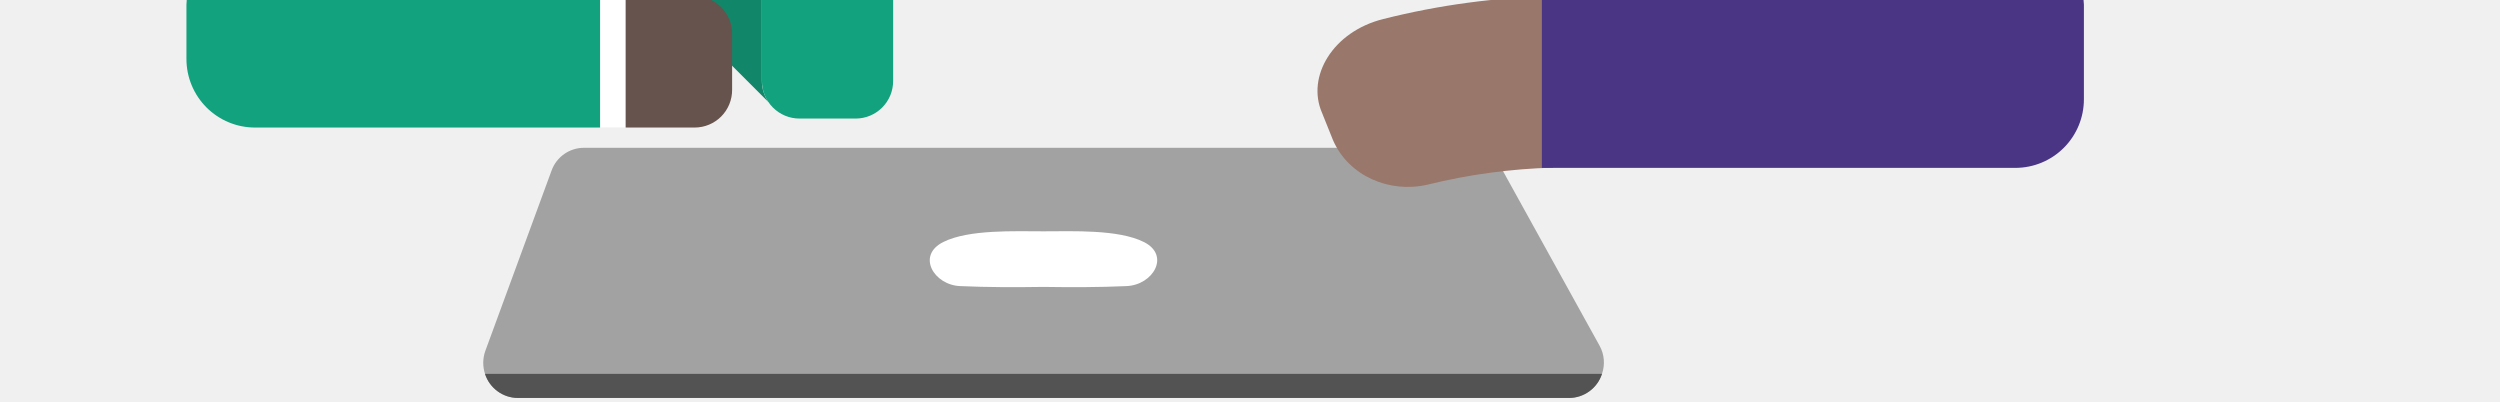
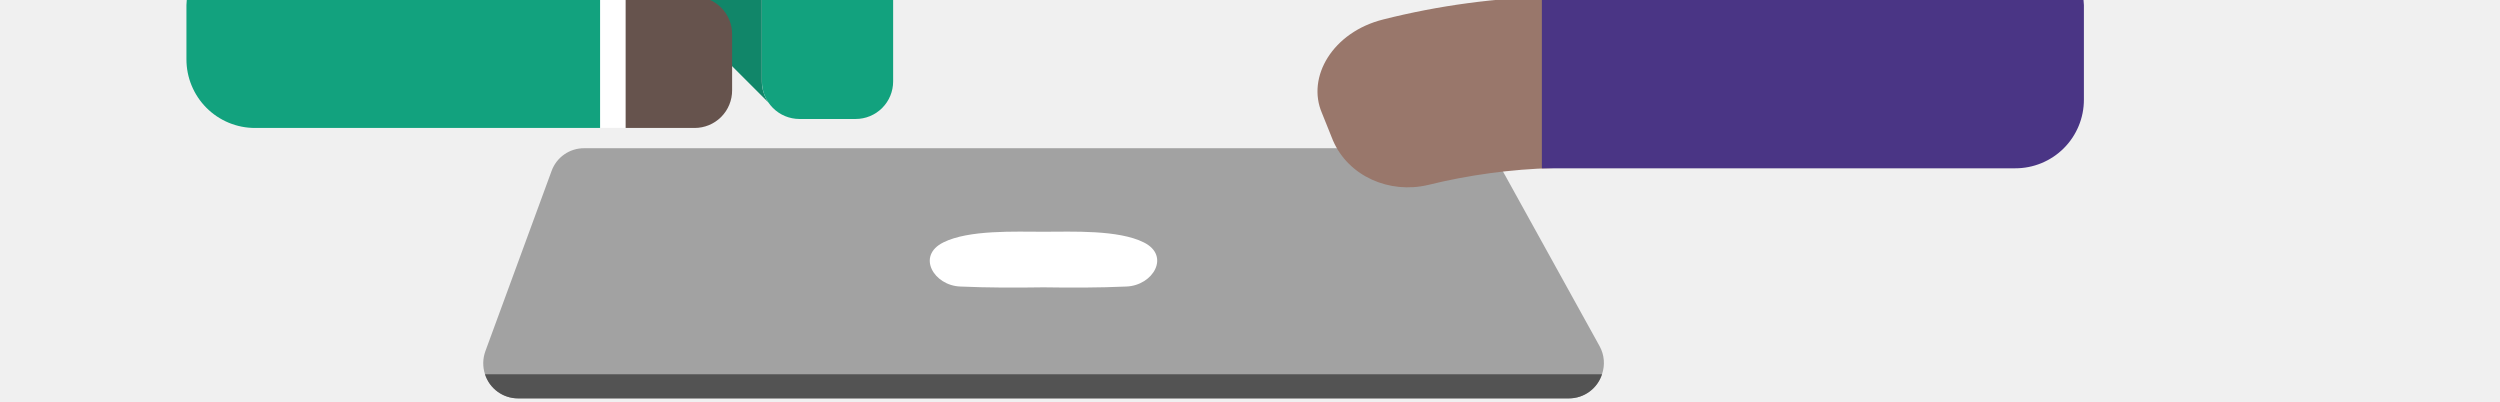
- <svg xmlns="http://www.w3.org/2000/svg" id="Layer_1" data-name="Layer 1" viewBox="0 .9 590 94.82">
+ <svg xmlns="http://www.w3.org/2000/svg" id="Layer_1" data-name="Layer 1" viewBox="0 .8 590 94.82">
  <defs>
    <style>.cls-1{fill:#a2a2a2;}.cls-2{fill:#fff;}.cls-3{fill:#535353;}.cls-4{fill:#118669;}.cls-5{fill:#12a27e;}.cls-6{fill:#66534d;}.cls-7{fill:#99776b;}.cls-8{fill:#4a3585;}</style>
  </defs>
  <path class="cls-1" d="M378.07,89.13a8.21,8.21,0,0,1-7.82,5.69h-248a8.2,8.2,0,0,1-7.79-5.69,8.34,8.34,0,0,1,.07-5.4l15.63-42.55a8.13,8.13,0,0,1,7.72-5.4H346.71A8.32,8.32,0,0,1,354,40l.75,1.36,22.78,41.18A8.18,8.18,0,0,1,378.07,89.13Z" />
  <path class="cls-2" d="M269.92,58c-6-3-16.88-2.51-23.54-2.51h-.19c-6.56,0-17.56-.48-23.54,2.51-6.46,3.18-2.22,10.22,4,10.42,6.47.29,13,.29,19.59.19,6.56.1,13.12.1,19.58-.19C272.14,68.19,276.29,61.15,269.92,58Z" />
  <path class="cls-3" d="M378.07,89.13a8.21,8.21,0,0,1-7.82,5.69h-248a8.2,8.2,0,0,1-7.79-5.69Z" />
  <path class="cls-4" d="M181.36,25l-25-25h23.43V20A8.86,8.86,0,0,0,181.36,25Z" />
  <path class="cls-5" d="M200,0H179.82V20a8.86,8.86,0,0,0,8.88,8.88h13.21A8.85,8.85,0,0,0,210.78,20V0Z" />
  <rect class="cls-2" x="141.41" width="6.68" height="30.97" />
  <path class="cls-6" d="M172.78,8.87V22.1A8.85,8.85,0,0,1,163.9,31H147.65V0H163.9A8.85,8.85,0,0,1,172.78,8.87Z" />
  <path class="cls-5" d="M141.62,0V31H60.21A16.18,16.18,0,0,1,44,14.77V2l.13-2Z" />
  <path class="cls-7" d="M366.55,0V40.46a139.91,139.91,0,0,0-29.58,4c-9,2.13-18.71-2-22.39-10.51-.86-2.13-1.73-4.25-2.6-6.47-3.67-8.49,2.51-19.1,14.47-22.09A178.5,178.5,0,0,1,366.55,0Z" />
  <path class="cls-8" d="M363.88,40.52H475.59A16.18,16.18,0,0,0,491.8,24.31V2l-.15-2H363.88Z" />
</svg>
